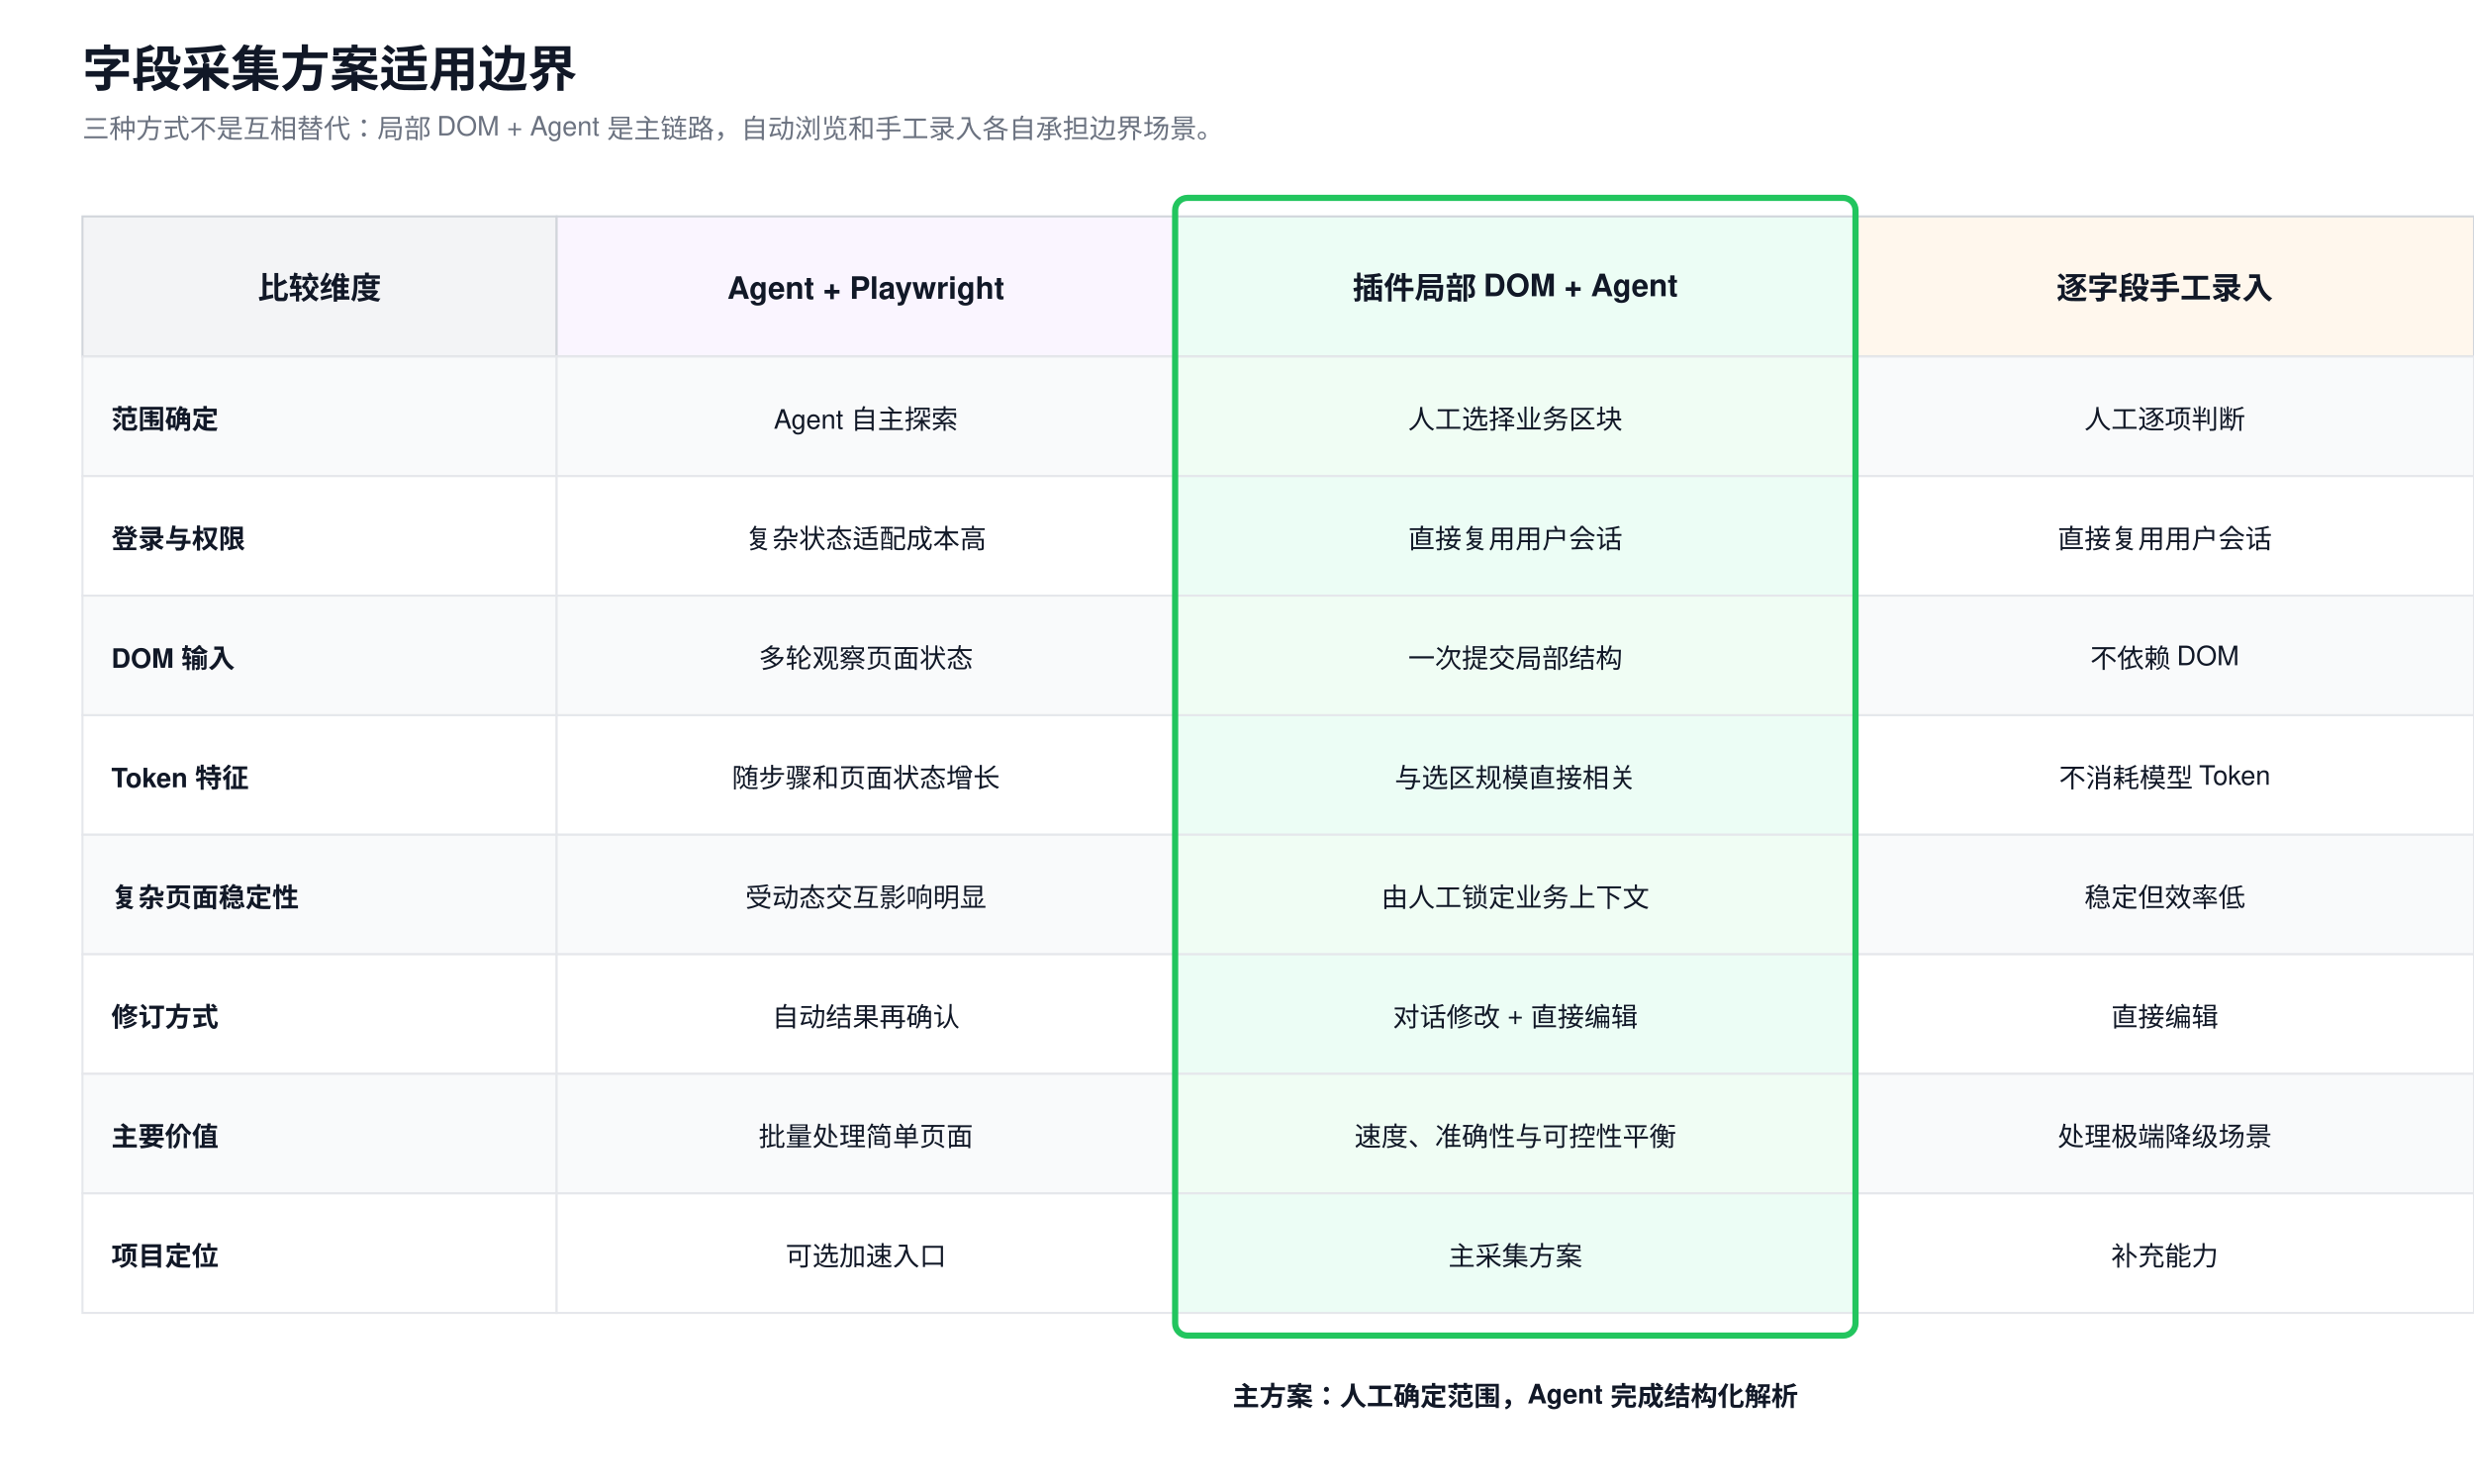
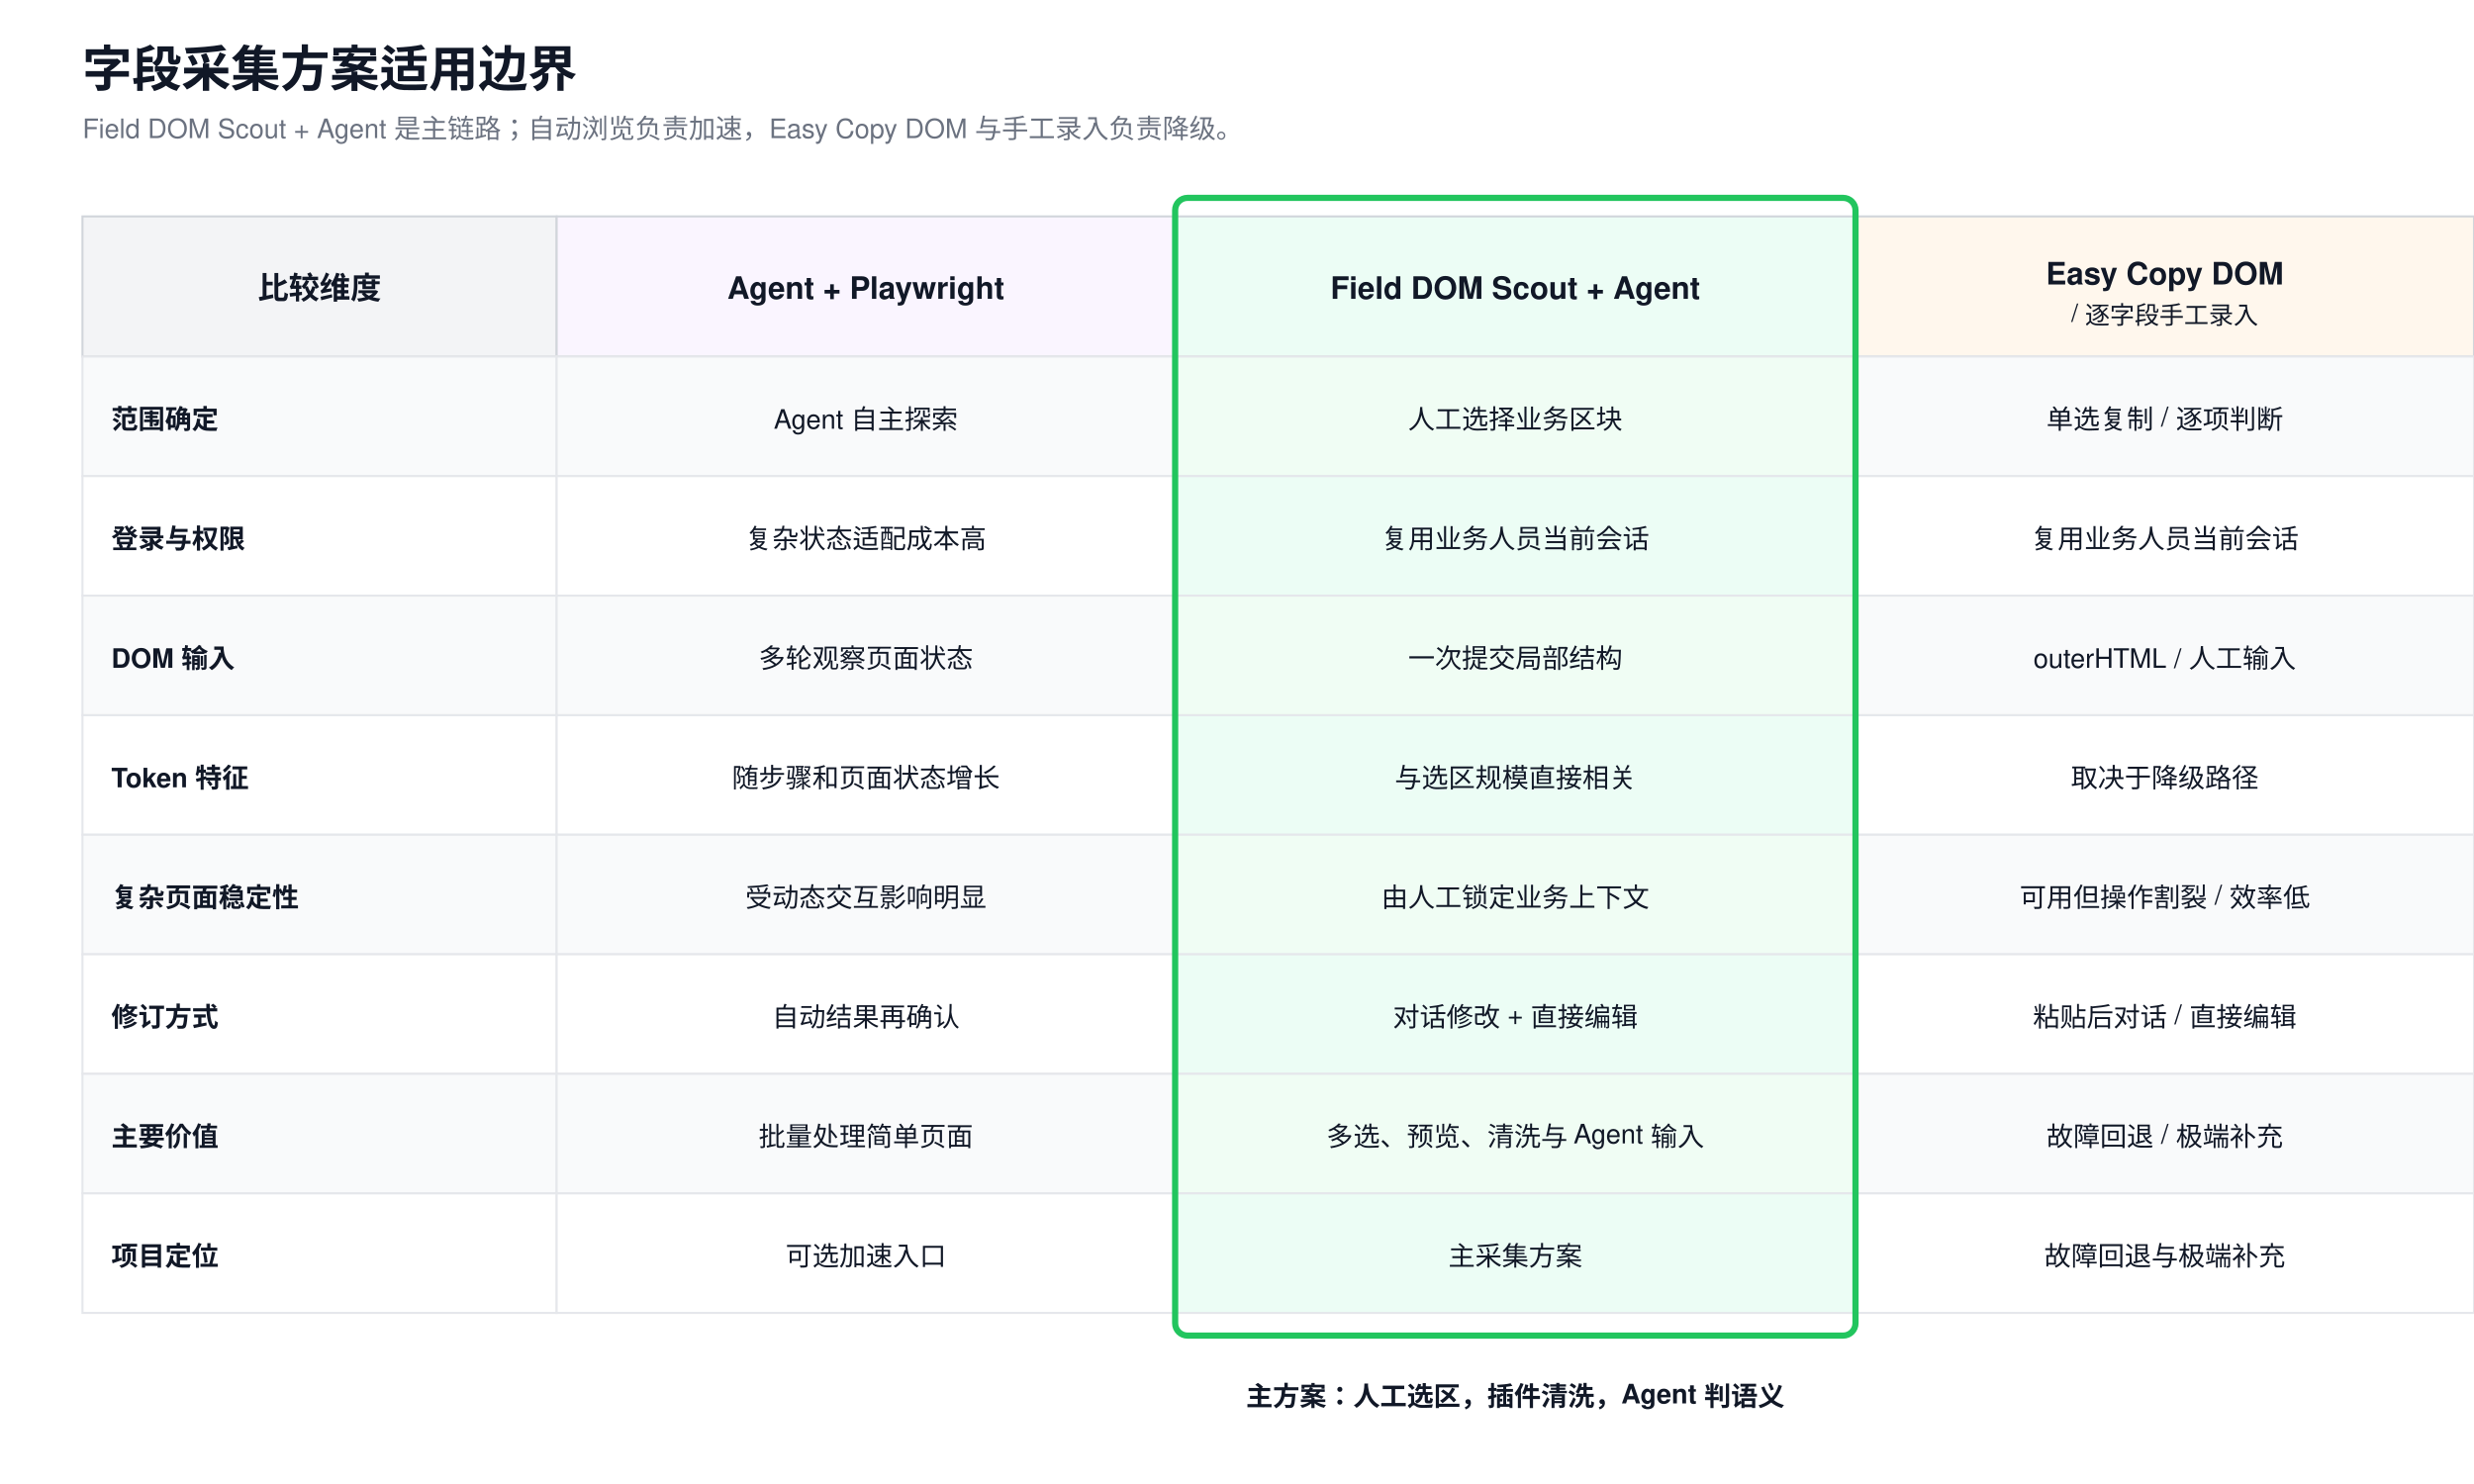
<svg xmlns="http://www.w3.org/2000/svg" viewBox="0 0 1200 720" width="1200" height="720">
  <style>text{font-family:'Helvetica Neue',Helvetica,Arial,'PingFang SC','Microsoft YaHei',sans-serif;fill:#111827} .muted{fill:#6b7280} .small{font-size:12px} .label{font-size:14px} .title{font-size:24px;font-weight:700} .subtitle{font-size:13px} .node-title{font-size:14px;font-weight:600}</style>
  <defs>
    <marker id="arrow-blue" markerWidth="10" markerHeight="7" refX="9" refY="3.5" orient="auto">
      <polygon points="0 0,10 3.5,0 7" fill="#2563eb" />
    </marker>
    <marker id="arrow-purple" markerWidth="10" markerHeight="7" refX="9" refY="3.5" orient="auto">
      <polygon points="0 0,10 3.5,0 7" fill="#9333ea" />
    </marker>
    <marker id="arrow-green" markerWidth="10" markerHeight="7" refX="9" refY="3.5" orient="auto">
      <polygon points="0 0,10 3.5,0 7" fill="#16a34a" />
    </marker>
    <marker id="arrow-orange" markerWidth="10" markerHeight="7" refX="9" refY="3.5" orient="auto">
      <polygon points="0 0,10 3.5,0 7" fill="#ea580c" />
    </marker>
    <marker id="arrow-red" markerWidth="10" markerHeight="7" refX="9" refY="3.5" orient="auto">
      <polygon points="0 0,10 3.5,0 7" fill="#dc2626" />
    </marker>
    <marker id="arrow-gray" markerWidth="10" markerHeight="7" refX="9" refY="3.5" orient="auto">
      <polygon points="0 0,10 3.5,0 7" fill="#6b7280" />
    </marker>
  </defs>
  <rect width="1200" height="720" fill="#ffffff" />
  <text x="40" y="42" class="title">字段采集方案适用边界</text>
-   <text x="40" y="67" class="subtitle muted">三种方式不是互相替代：局部 DOM + Agent 是主链路，自动浏览和手工录入各自承担边界场景。</text>
+   <text x="40" y="67" class="subtitle muted">Field DOM Scout + Agent 是主链路；自动浏览负责加速，Easy Copy DOM 与手工录入负责降级。</text>
  <rect x="40" y="105" width="230" height="68" fill="#f3f4f6" stroke="#d1d5db" />
  <text x="155.0" y="145" text-anchor="middle" font-size="15" font-weight="700">比较维度</text>
  <rect x="270" y="105" width="300" height="68" fill="#faf5ff" stroke="#d1d5db" />
  <text x="420.0" y="145" text-anchor="middle" font-size="15" font-weight="700">Agent + Playwright</text>
  <rect x="570" y="105" width="330" height="68" fill="#ecfdf5" stroke="#d1d5db" />
-   <text x="735.0" y="145" text-anchor="middle" font-size="15" font-weight="700">插件局部 DOM + Agent</text>
+   <text x="735.0" y="145" text-anchor="middle" font-size="15" font-weight="700">Field DOM Scout + Agent</text>
  <rect x="900" y="105" width="300" height="68" fill="#fff7ed" stroke="#d1d5db" />
-   <text x="1050.0" y="145" text-anchor="middle" font-size="15" font-weight="700">逐字段手工录入</text>
+   <text x="1050.0" y="138" text-anchor="middle" font-size="15" font-weight="700">Easy Copy DOM</text>
+   <text x="1050.0" y="156" text-anchor="middle" font-size="12" font-weight="400">/ 逐字段手工录入</text>
  <rect x="40" y="173" width="230" height="58" fill="#f9fafb" stroke="#e5e7eb" />
  <text x="54" y="208" text-anchor="start" font-size="13" font-weight="600">范围确定</text>
  <rect x="270" y="173" width="300" height="58" fill="#f9fafb" stroke="#e5e7eb" />
  <text x="420.0" y="208" text-anchor="middle" font-size="13" font-weight="400">Agent 自主探索</text>
  <rect x="570" y="173" width="330" height="58" fill="#f0fdf4" stroke="#e5e7eb" />
  <text x="735.0" y="208" text-anchor="middle" font-size="13" font-weight="400">人工选择业务区块</text>
  <rect x="900" y="173" width="300" height="58" fill="#f9fafb" stroke="#e5e7eb" />
-   <text x="1050.0" y="208" text-anchor="middle" font-size="13" font-weight="400">人工逐项判断</text>
+   <text x="1050.0" y="208" text-anchor="middle" font-size="13" font-weight="400">单选复制 / 逐项判断</text>
  <rect x="40" y="231" width="230" height="58" fill="#ffffff" stroke="#e5e7eb" />
  <text x="54" y="266" text-anchor="start" font-size="13" font-weight="600">登录与权限</text>
  <rect x="270" y="231" width="300" height="58" fill="#ffffff" stroke="#e5e7eb" />
  <text x="420.0" y="266" text-anchor="middle" font-size="13" font-weight="400">复杂状态适配成本高</text>
  <rect x="570" y="231" width="330" height="58" fill="#ecfdf5" stroke="#e5e7eb" />
-   <text x="735.0" y="266" text-anchor="middle" font-size="13" font-weight="400">直接复用用户会话</text>
+   <text x="735.0" y="266" text-anchor="middle" font-size="13" font-weight="400">复用业务人员当前会话</text>
  <rect x="900" y="231" width="300" height="58" fill="#ffffff" stroke="#e5e7eb" />
-   <text x="1050.0" y="266" text-anchor="middle" font-size="13" font-weight="400">直接复用用户会话</text>
+   <text x="1050.0" y="266" text-anchor="middle" font-size="13" font-weight="400">复用业务人员当前会话</text>
  <rect x="40" y="289" width="230" height="58" fill="#f9fafb" stroke="#e5e7eb" />
  <text x="54" y="324" text-anchor="start" font-size="13" font-weight="600">DOM 输入</text>
  <rect x="270" y="289" width="300" height="58" fill="#f9fafb" stroke="#e5e7eb" />
  <text x="420.0" y="324" text-anchor="middle" font-size="13" font-weight="400">多轮观察页面状态</text>
  <rect x="570" y="289" width="330" height="58" fill="#f0fdf4" stroke="#e5e7eb" />
  <text x="735.0" y="324" text-anchor="middle" font-size="13" font-weight="400">一次提交局部结构</text>
  <rect x="900" y="289" width="300" height="58" fill="#f9fafb" stroke="#e5e7eb" />
-   <text x="1050.0" y="324" text-anchor="middle" font-size="13" font-weight="400">不依赖 DOM</text>
+   <text x="1050.0" y="324" text-anchor="middle" font-size="13" font-weight="400">outerHTML / 人工输入</text>
  <rect x="40" y="347" width="230" height="58" fill="#ffffff" stroke="#e5e7eb" />
  <text x="54" y="382" text-anchor="start" font-size="13" font-weight="600">Token 特征</text>
  <rect x="270" y="347" width="300" height="58" fill="#ffffff" stroke="#e5e7eb" />
  <text x="420.0" y="382" text-anchor="middle" font-size="13" font-weight="400">随步骤和页面状态增长</text>
  <rect x="570" y="347" width="330" height="58" fill="#ecfdf5" stroke="#e5e7eb" />
  <text x="735.0" y="382" text-anchor="middle" font-size="13" font-weight="400">与选区规模直接相关</text>
  <rect x="900" y="347" width="300" height="58" fill="#ffffff" stroke="#e5e7eb" />
-   <text x="1050.0" y="382" text-anchor="middle" font-size="13" font-weight="400">不消耗模型 Token</text>
+   <text x="1050.0" y="382" text-anchor="middle" font-size="13" font-weight="400">取决于降级路径</text>
  <rect x="40" y="405" width="230" height="58" fill="#f9fafb" stroke="#e5e7eb" />
  <text x="54" y="440" text-anchor="start" font-size="13" font-weight="600">复杂页面稳定性</text>
  <rect x="270" y="405" width="300" height="58" fill="#f9fafb" stroke="#e5e7eb" />
  <text x="420.0" y="440" text-anchor="middle" font-size="13" font-weight="400">受动态交互影响明显</text>
  <rect x="570" y="405" width="330" height="58" fill="#f0fdf4" stroke="#e5e7eb" />
  <text x="735.0" y="440" text-anchor="middle" font-size="13" font-weight="400">由人工锁定业务上下文</text>
  <rect x="900" y="405" width="300" height="58" fill="#f9fafb" stroke="#e5e7eb" />
-   <text x="1050.0" y="440" text-anchor="middle" font-size="13" font-weight="400">稳定但效率低</text>
+   <text x="1050.0" y="440" text-anchor="middle" font-size="13" font-weight="400">可用但操作割裂 / 效率低</text>
  <rect x="40" y="463" width="230" height="58" fill="#ffffff" stroke="#e5e7eb" />
  <text x="54" y="498" text-anchor="start" font-size="13" font-weight="600">修订方式</text>
  <rect x="270" y="463" width="300" height="58" fill="#ffffff" stroke="#e5e7eb" />
  <text x="420.0" y="498" text-anchor="middle" font-size="13" font-weight="400">自动结果再确认</text>
  <rect x="570" y="463" width="330" height="58" fill="#ecfdf5" stroke="#e5e7eb" />
  <text x="735.0" y="498" text-anchor="middle" font-size="13" font-weight="400">对话修改 + 直接编辑</text>
  <rect x="900" y="463" width="300" height="58" fill="#ffffff" stroke="#e5e7eb" />
-   <text x="1050.0" y="498" text-anchor="middle" font-size="13" font-weight="400">直接编辑</text>
+   <text x="1050.0" y="498" text-anchor="middle" font-size="13" font-weight="400">粘贴后对话 / 直接编辑</text>
  <rect x="40" y="521" width="230" height="58" fill="#f9fafb" stroke="#e5e7eb" />
  <text x="54" y="556" text-anchor="start" font-size="13" font-weight="600">主要价值</text>
  <rect x="270" y="521" width="300" height="58" fill="#f9fafb" stroke="#e5e7eb" />
  <text x="420.0" y="556" text-anchor="middle" font-size="13" font-weight="400">批量处理简单页面</text>
  <rect x="570" y="521" width="330" height="58" fill="#f0fdf4" stroke="#e5e7eb" />
-   <text x="735.0" y="556" text-anchor="middle" font-size="13" font-weight="400">速度、准确性与可控性平衡</text>
+   <text x="735.0" y="556" text-anchor="middle" font-size="13" font-weight="400">多选、预览、清洗与 Agent 输入</text>
  <rect x="900" y="521" width="300" height="58" fill="#f9fafb" stroke="#e5e7eb" />
-   <text x="1050.0" y="556" text-anchor="middle" font-size="13" font-weight="400">处理极端降级场景</text>
+   <text x="1050.0" y="556" text-anchor="middle" font-size="13" font-weight="400">故障回退 / 极端补充</text>
  <rect x="40" y="579" width="230" height="58" fill="#ffffff" stroke="#e5e7eb" />
  <text x="54" y="614" text-anchor="start" font-size="13" font-weight="600">项目定位</text>
  <rect x="270" y="579" width="300" height="58" fill="#ffffff" stroke="#e5e7eb" />
  <text x="420.0" y="614" text-anchor="middle" font-size="13" font-weight="400">可选加速入口</text>
  <rect x="570" y="579" width="330" height="58" fill="#ecfdf5" stroke="#e5e7eb" />
  <text x="735.0" y="614" text-anchor="middle" font-size="13" font-weight="400">主采集方案</text>
  <rect x="900" y="579" width="300" height="58" fill="#ffffff" stroke="#e5e7eb" />
-   <text x="1050.0" y="614" text-anchor="middle" font-size="13" font-weight="400">补充能力</text>
+   <text x="1050.0" y="614" text-anchor="middle" font-size="13" font-weight="400">故障回退与极端补充</text>
  <rect x="570" y="96" width="330" height="552" fill="none" stroke="#22c55e" stroke-width="3" rx="6" />
-   <text x="735" y="682" text-anchor="middle" font-size="13" font-weight="700" fill="#16a34a">主方案：人工确定范围，Agent 完成结构化解析</text>
+   <text x="735" y="682" text-anchor="middle" font-size="13" font-weight="700" fill="#16a34a">主方案：人工选区，插件清洗，Agent 判语义</text>
</svg>
